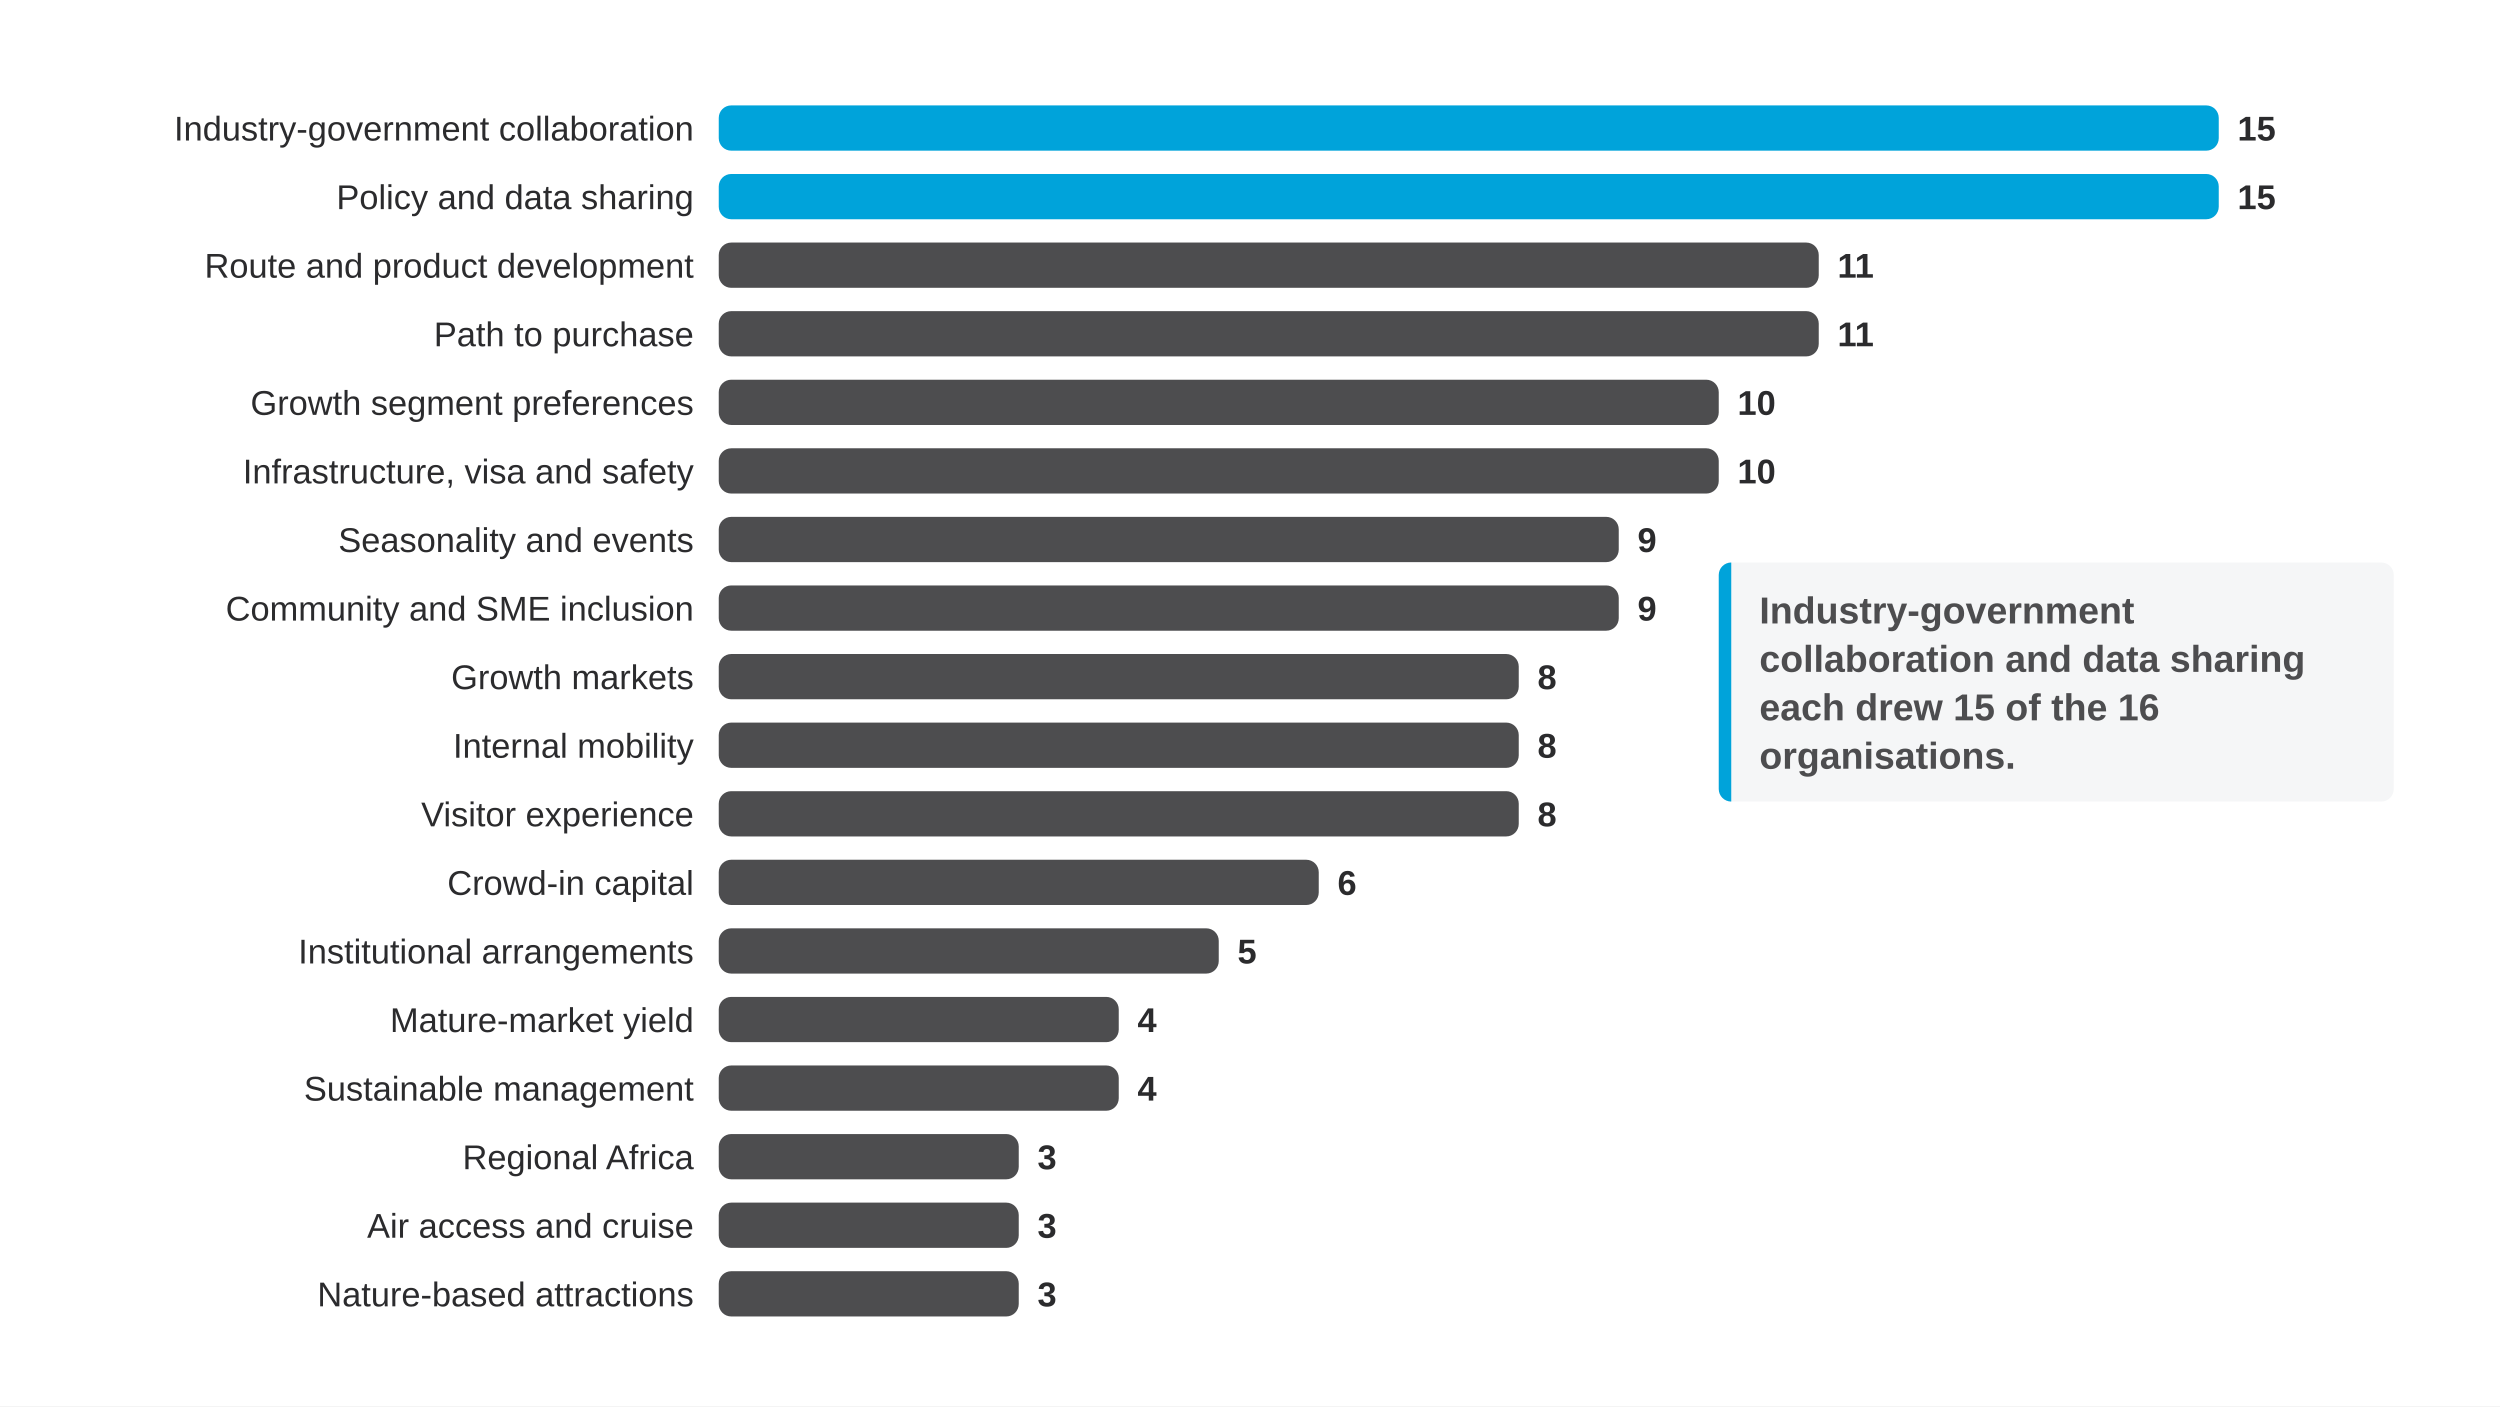
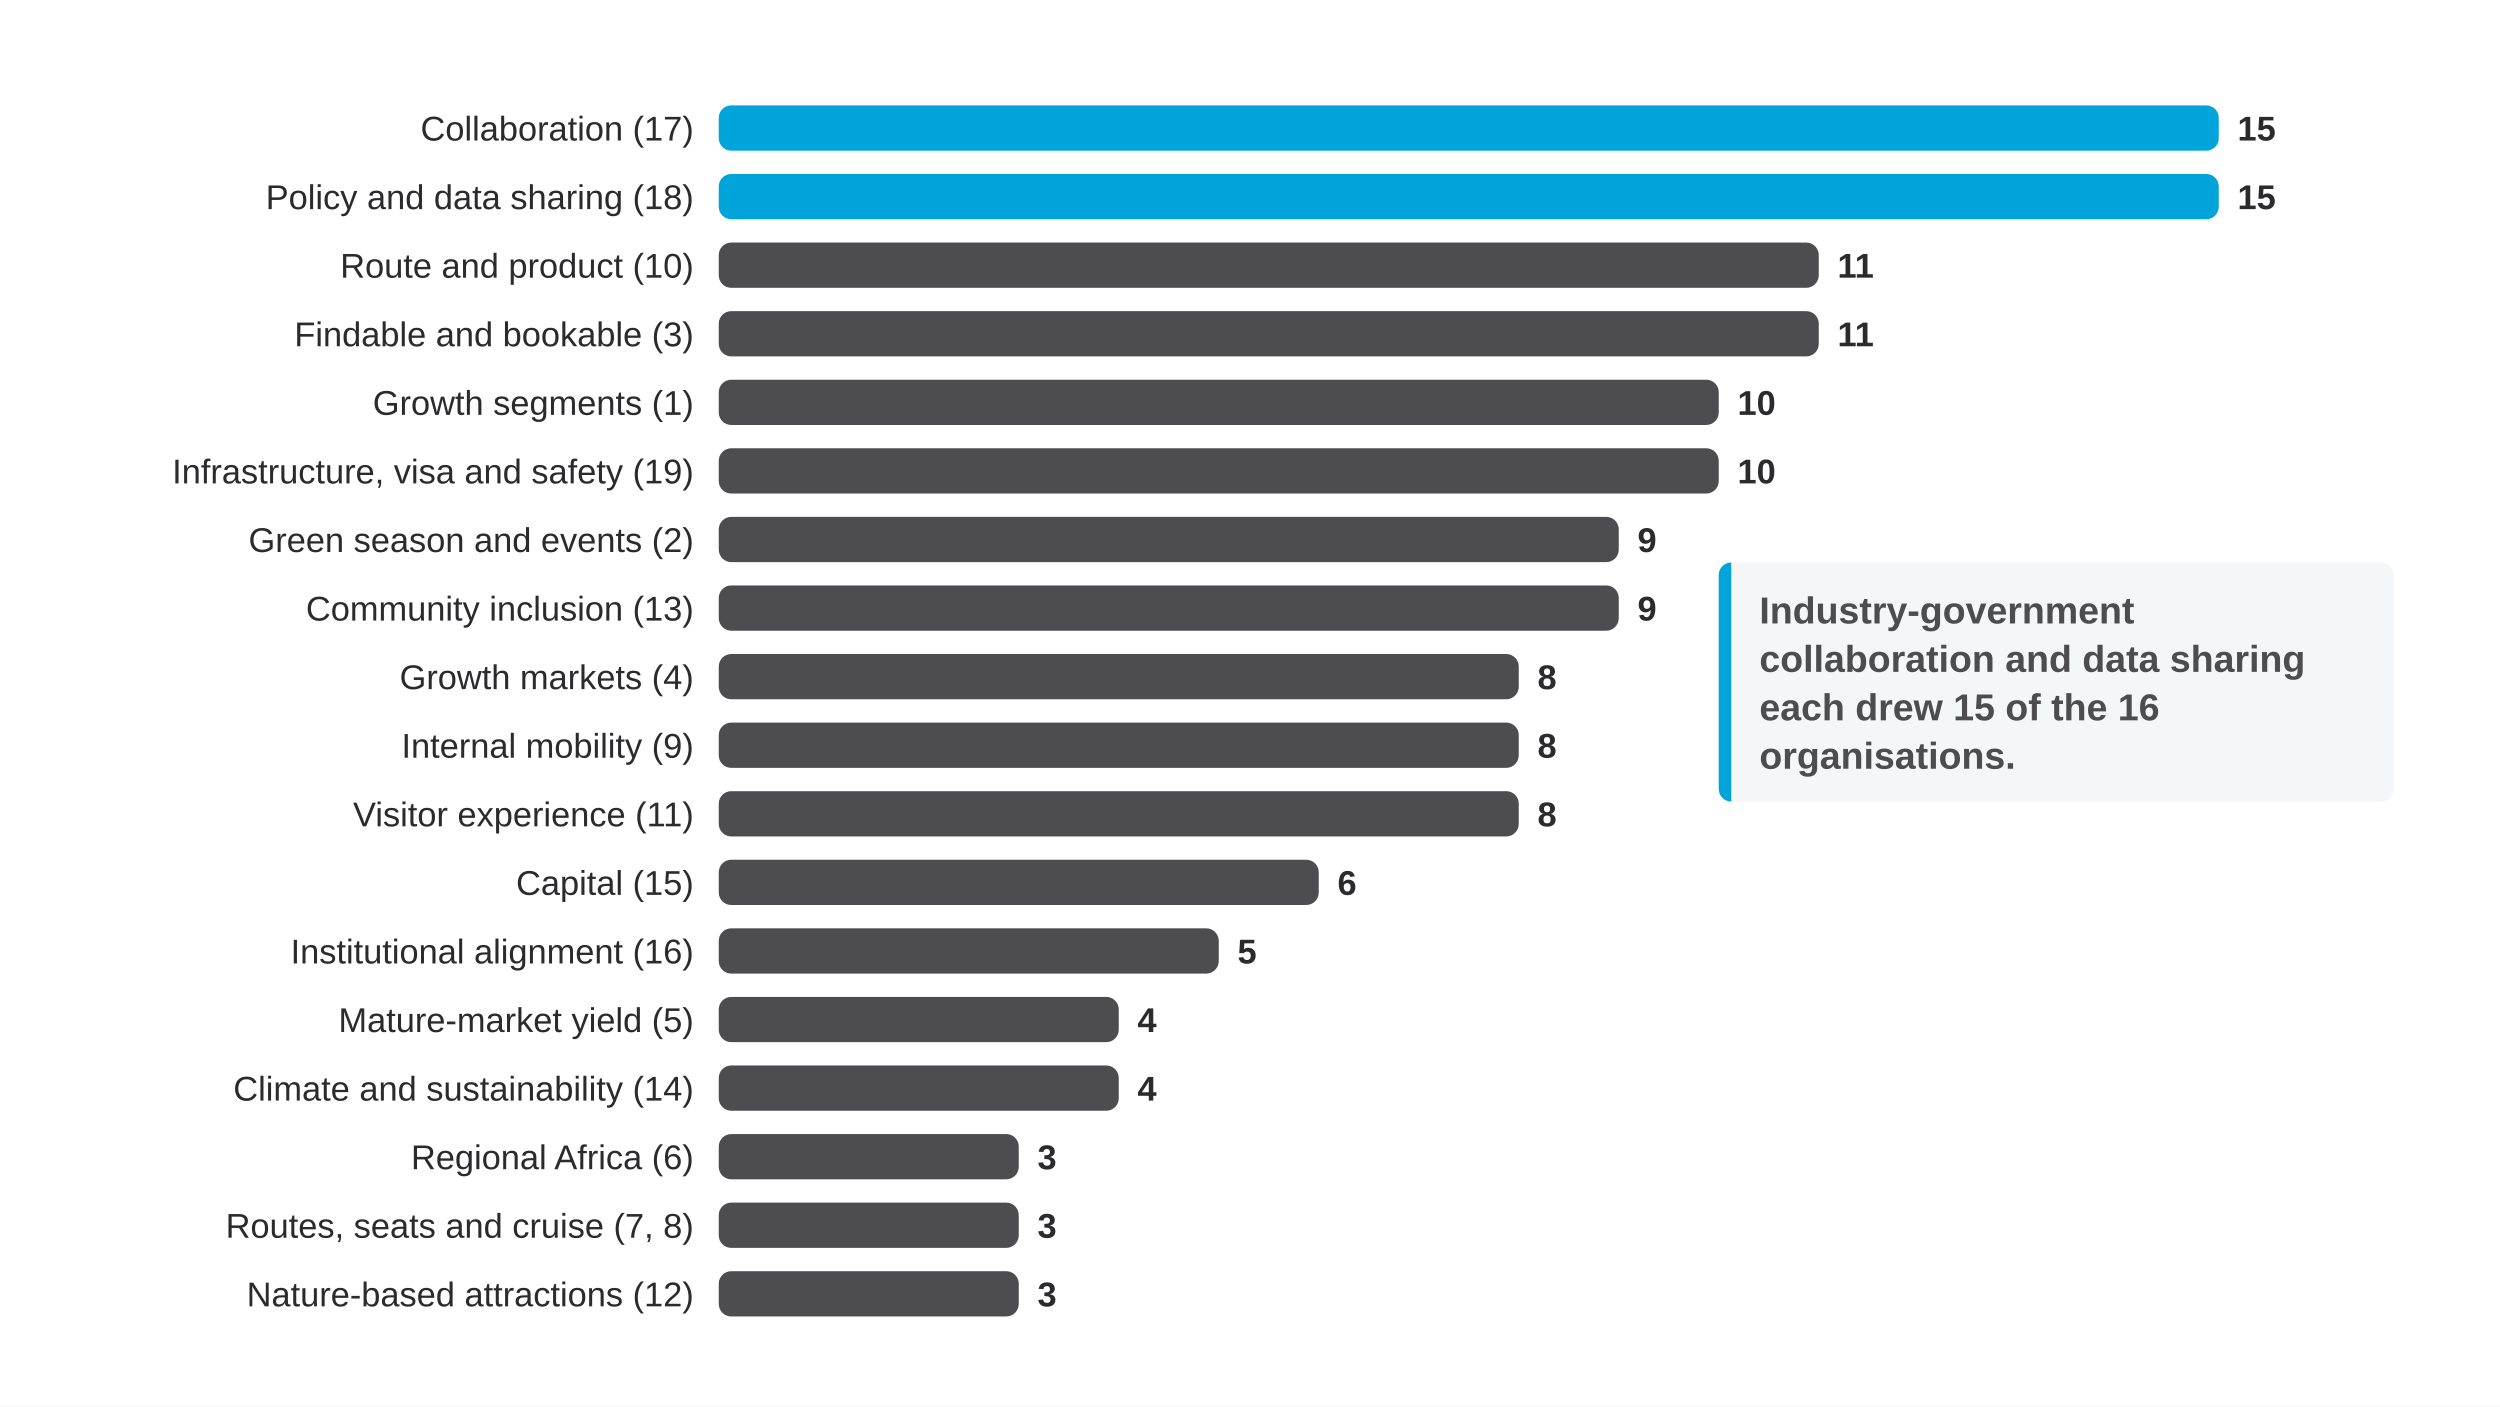
<svg xmlns="http://www.w3.org/2000/svg" viewBox="0 0 1600 900" width="1600" height="900" font-family="Arial, Helvetica, sans-serif">
  <rect width="1600" height="900" fill="#ffffff" />
-   <text x="444" y="89.944" text-anchor="end" font-size="22" fill="#2B2B2D">Industry-government collaboration</text>
+   <text x="444" y="89.944" text-anchor="end" font-size="22" fill="#2B2B2D">Collaboration (17)</text>
  <rect x="460" y="67.461" width="960" height="28.967" fill="#00A3DA" rx="8.0" />
  <text x="1432" y="89.944" font-size="22" font-weight="700" fill="#2B2B2D">15</text>
-   <text x="444" y="133.833" text-anchor="end" font-size="22" fill="#2B2B2D">Policy and data sharing</text>
+   <text x="444" y="133.833" text-anchor="end" font-size="22" fill="#2B2B2D">Policy and data sharing (18)</text>
  <rect x="460" y="111.35" width="960" height="28.967" fill="#00A3DA" rx="8.0" />
  <text x="1432" y="133.833" font-size="22" font-weight="700" fill="#2B2B2D">15</text>
-   <text x="444" y="177.722" text-anchor="end" font-size="22" fill="#2B2B2D">Route and product development</text>
+   <text x="444" y="177.722" text-anchor="end" font-size="22" fill="#2B2B2D">Route and product (10)</text>
  <rect x="460" y="155.239" width="704" height="28.967" fill="#4D4D4F" rx="8.0" />
  <text x="1176" y="177.722" font-size="22" font-weight="700" fill="#2B2B2D">11</text>
-   <text x="444" y="221.611" text-anchor="end" font-size="22" fill="#2B2B2D">Path to purchase</text>
+   <text x="444" y="221.611" text-anchor="end" font-size="22" fill="#2B2B2D">Findable and bookable (3)</text>
  <rect x="460" y="199.128" width="704" height="28.967" fill="#4D4D4F" rx="8.0" />
  <text x="1176" y="221.611" font-size="22" font-weight="700" fill="#2B2B2D">11</text>
-   <text x="444" y="265.5" text-anchor="end" font-size="22" fill="#2B2B2D">Growth segment preferences</text>
+   <text x="444" y="265.5" text-anchor="end" font-size="22" fill="#2B2B2D">Growth segments (1)</text>
  <rect x="460" y="243.017" width="640" height="28.967" fill="#4D4D4F" rx="8.0" />
  <text x="1112" y="265.5" font-size="22" font-weight="700" fill="#2B2B2D">10</text>
-   <text x="444" y="309.389" text-anchor="end" font-size="22" fill="#2B2B2D">Infrastructure, visa and safety</text>
+   <text x="444" y="309.389" text-anchor="end" font-size="22" fill="#2B2B2D">Infrastructure, visa and safety (19)</text>
  <rect x="460" y="286.906" width="640" height="28.967" fill="#4D4D4F" rx="8.0" />
  <text x="1112" y="309.389" font-size="22" font-weight="700" fill="#2B2B2D">10</text>
-   <text x="444" y="353.278" text-anchor="end" font-size="22" fill="#2B2B2D">Seasonality and events</text>
+   <text x="444" y="353.278" text-anchor="end" font-size="22" fill="#2B2B2D">Green season and events (2)</text>
  <rect x="460" y="330.794" width="576" height="28.967" fill="#4D4D4F" rx="8.0" />
  <text x="1048" y="353.278" font-size="22" font-weight="700" fill="#2B2B2D">9</text>
-   <text x="444" y="397.167" text-anchor="end" font-size="22" fill="#2B2B2D">Community and SME inclusion</text>
+   <text x="444" y="397.167" text-anchor="end" font-size="22" fill="#2B2B2D">Community inclusion (13)</text>
  <rect x="460" y="374.683" width="576" height="28.967" fill="#4D4D4F" rx="8.0" />
  <text x="1048" y="397.167" font-size="22" font-weight="700" fill="#2B2B2D">9</text>
-   <text x="444" y="441.056" text-anchor="end" font-size="22" fill="#2B2B2D">Growth markets</text>
+   <text x="444" y="441.056" text-anchor="end" font-size="22" fill="#2B2B2D">Growth markets (4)</text>
  <rect x="460" y="418.572" width="512" height="28.967" fill="#4D4D4F" rx="8.0" />
  <text x="984" y="441.056" font-size="22" font-weight="700" fill="#2B2B2D">8</text>
-   <text x="444" y="484.944" text-anchor="end" font-size="22" fill="#2B2B2D">Internal mobility</text>
+   <text x="444" y="484.944" text-anchor="end" font-size="22" fill="#2B2B2D">Internal mobility (9)</text>
  <rect x="460" y="462.461" width="512" height="28.967" fill="#4D4D4F" rx="8.0" />
  <text x="984" y="484.944" font-size="22" font-weight="700" fill="#2B2B2D">8</text>
-   <text x="444" y="528.833" text-anchor="end" font-size="22" fill="#2B2B2D">Visitor experience</text>
+   <text x="444" y="528.833" text-anchor="end" font-size="22" fill="#2B2B2D">Visitor experience (11)</text>
  <rect x="460" y="506.35" width="512" height="28.967" fill="#4D4D4F" rx="8.0" />
  <text x="984" y="528.833" font-size="22" font-weight="700" fill="#2B2B2D">8</text>
-   <text x="444" y="572.722" text-anchor="end" font-size="22" fill="#2B2B2D">Crowd-in capital</text>
+   <text x="444" y="572.722" text-anchor="end" font-size="22" fill="#2B2B2D">Capital (15)</text>
  <rect x="460" y="550.239" width="384" height="28.967" fill="#4D4D4F" rx="8.0" />
  <text x="856" y="572.722" font-size="22" font-weight="700" fill="#2B2B2D">6</text>
-   <text x="444" y="616.611" text-anchor="end" font-size="22" fill="#2B2B2D">Institutional arrangements</text>
+   <text x="444" y="616.611" text-anchor="end" font-size="22" fill="#2B2B2D">Institutional alignment (16)</text>
  <rect x="460" y="594.128" width="320" height="28.967" fill="#4D4D4F" rx="8.0" />
  <text x="792" y="616.611" font-size="22" font-weight="700" fill="#2B2B2D">5</text>
-   <text x="444" y="660.5" text-anchor="end" font-size="22" fill="#2B2B2D">Mature-market yield</text>
+   <text x="444" y="660.5" text-anchor="end" font-size="22" fill="#2B2B2D">Mature-market yield (5)</text>
  <rect x="460" y="638.017" width="256" height="28.967" fill="#4D4D4F" rx="8.0" />
  <text x="728" y="660.5" font-size="22" font-weight="700" fill="#2B2B2D">4</text>
-   <text x="444" y="704.389" text-anchor="end" font-size="22" fill="#2B2B2D">Sustainable management</text>
+   <text x="444" y="704.389" text-anchor="end" font-size="22" fill="#2B2B2D">Climate and sustainability (14)</text>
  <rect x="460" y="681.906" width="256" height="28.967" fill="#4D4D4F" rx="8.0" />
  <text x="728" y="704.389" font-size="22" font-weight="700" fill="#2B2B2D">4</text>
-   <text x="444" y="748.278" text-anchor="end" font-size="22" fill="#2B2B2D">Regional Africa</text>
+   <text x="444" y="748.278" text-anchor="end" font-size="22" fill="#2B2B2D">Regional Africa (6)</text>
  <rect x="460" y="725.794" width="192" height="28.967" fill="#4D4D4F" rx="8.0" />
  <text x="664" y="748.278" font-size="22" font-weight="700" fill="#2B2B2D">3</text>
-   <text x="444" y="792.167" text-anchor="end" font-size="22" fill="#2B2B2D">Air access and cruise</text>
+   <text x="444" y="792.167" text-anchor="end" font-size="22" fill="#2B2B2D">Routes, seats and cruise (7, 8)</text>
  <rect x="460" y="769.683" width="192" height="28.967" fill="#4D4D4F" rx="8.0" />
  <text x="664" y="792.167" font-size="22" font-weight="700" fill="#2B2B2D">3</text>
-   <text x="444" y="836.056" text-anchor="end" font-size="22" fill="#2B2B2D">Nature-based attractions</text>
+   <text x="444" y="836.056" text-anchor="end" font-size="22" fill="#2B2B2D">Nature-based attractions (12)</text>
  <rect x="460" y="813.572" width="192" height="28.967" fill="#4D4D4F" rx="8.0" />
  <text x="664" y="836.056" font-size="22" font-weight="700" fill="#2B2B2D">3</text>
  <g class="callout">
    <clipPath id="co15">
      <rect x="1100" y="360" width="432" height="153" rx="8" />
    </clipPath>
    <rect x="1100" y="360" width="432" height="153" rx="8" fill="#F5F6F7" />
    <rect x="1100" y="360" width="8" height="153" fill="#00A3DA" clip-path="url(#co15)" />
    <text x="1126" y="399" font-size="24" font-weight="700" fill="#4D4D4F">Industry-government</text>
    <text x="1126" y="430" font-size="24" font-weight="700" fill="#4D4D4F">collaboration and data sharing</text>
    <text x="1126" y="461" font-size="24" font-weight="700" fill="#4D4D4F">each drew 15 of the 16</text>
    <text x="1126" y="492" font-size="24" font-weight="700" fill="#4D4D4F">organisations.</text>
  </g>
</svg>
